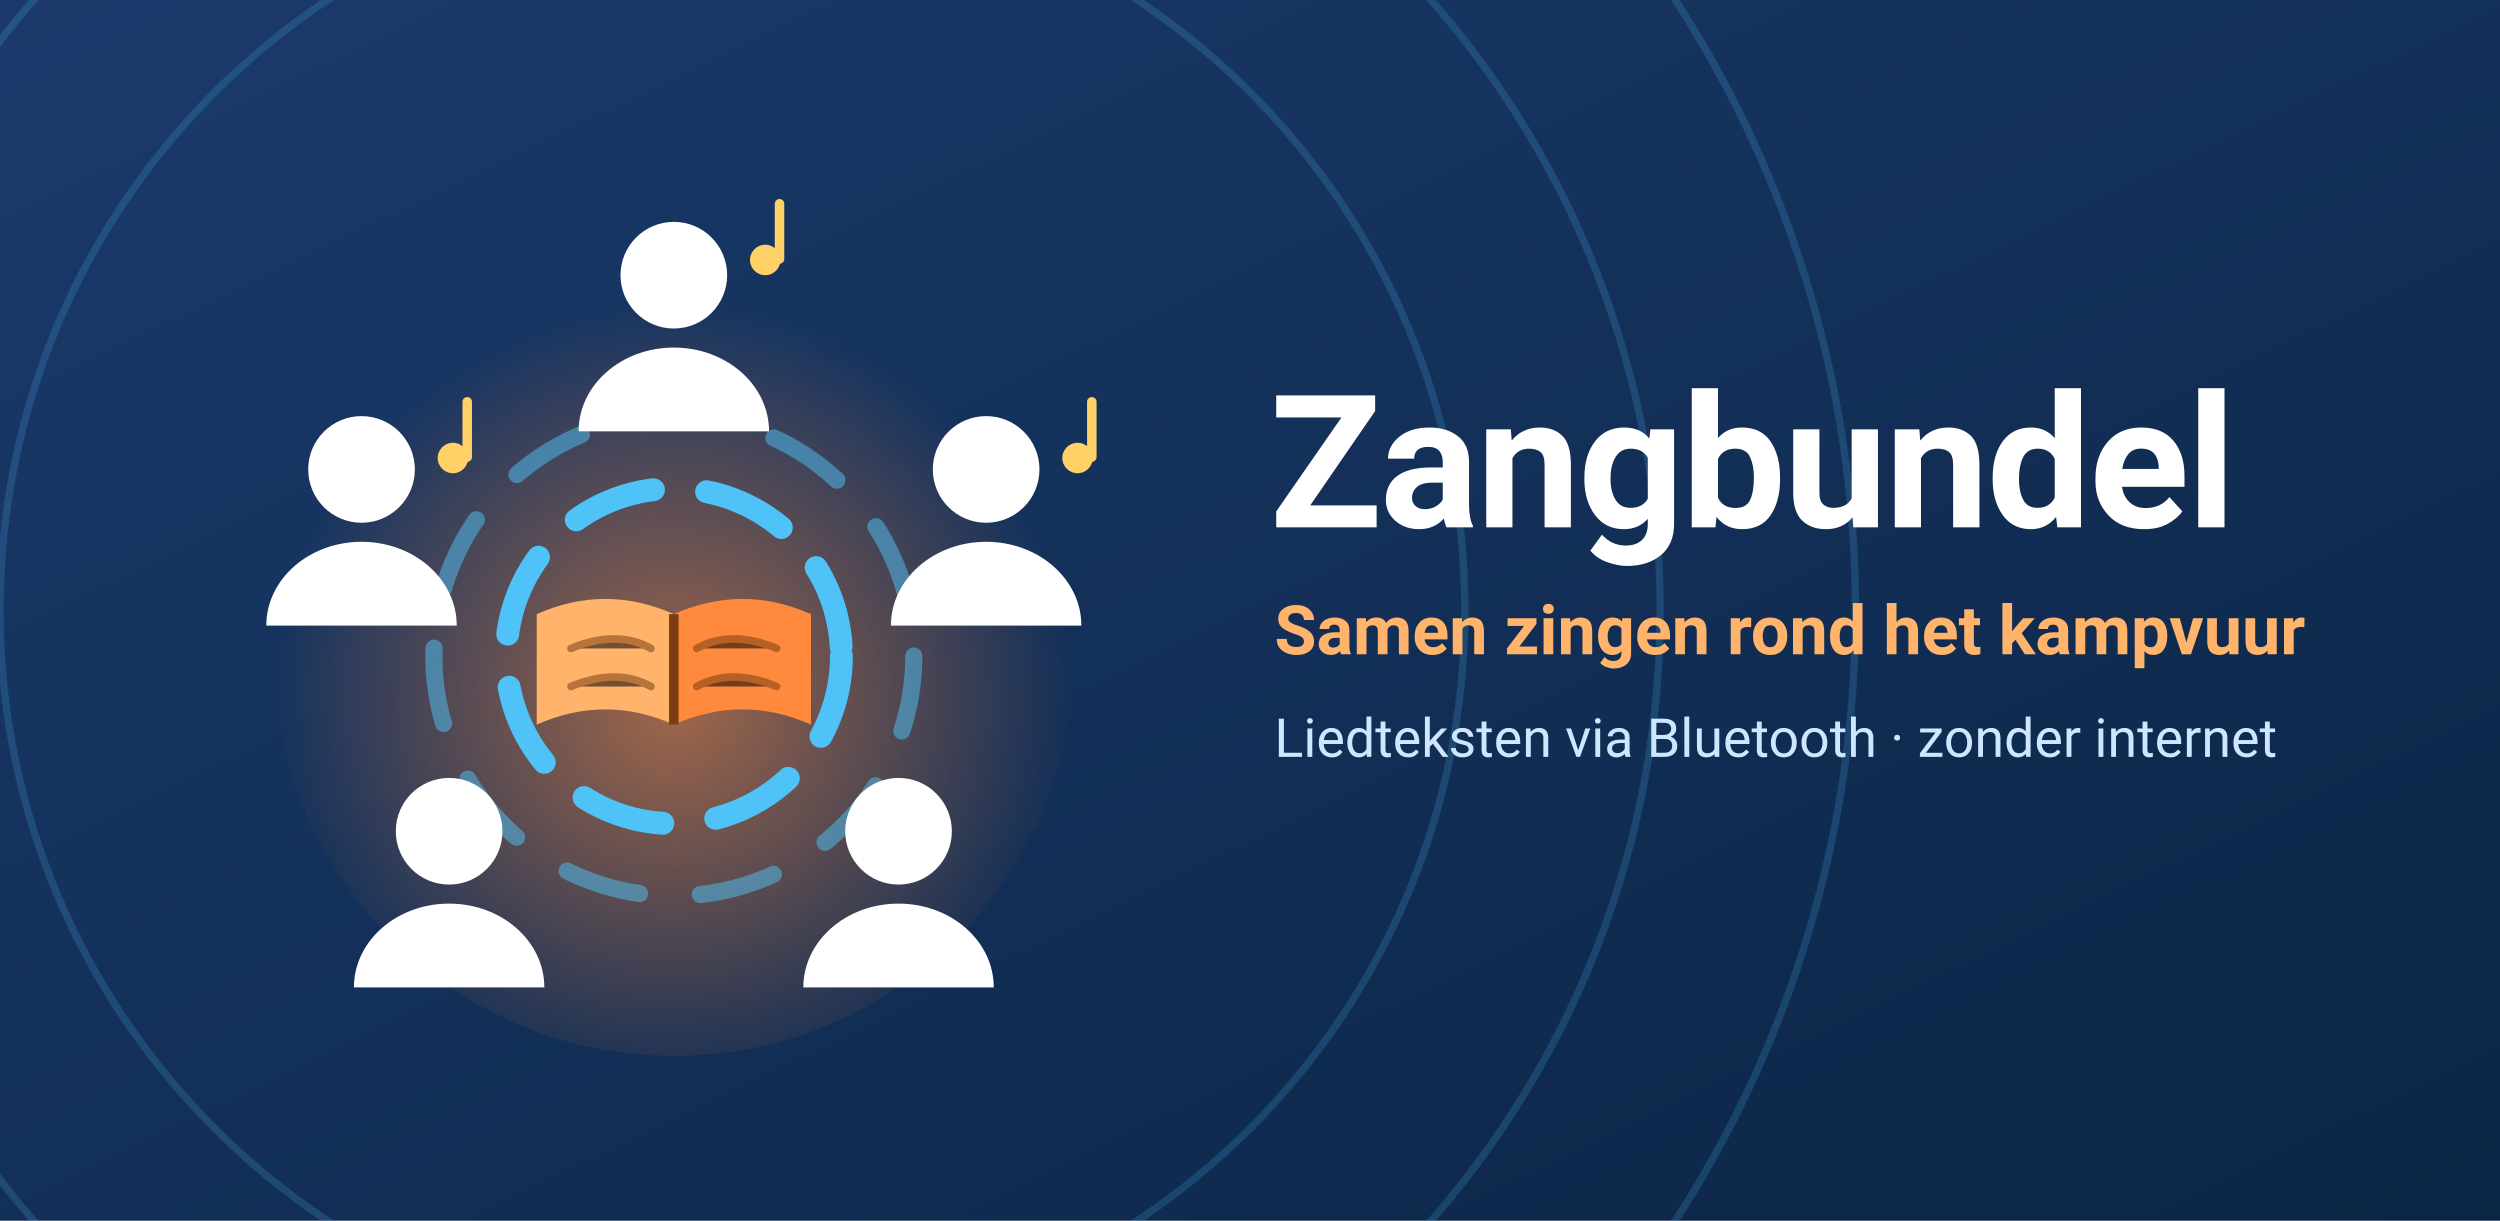
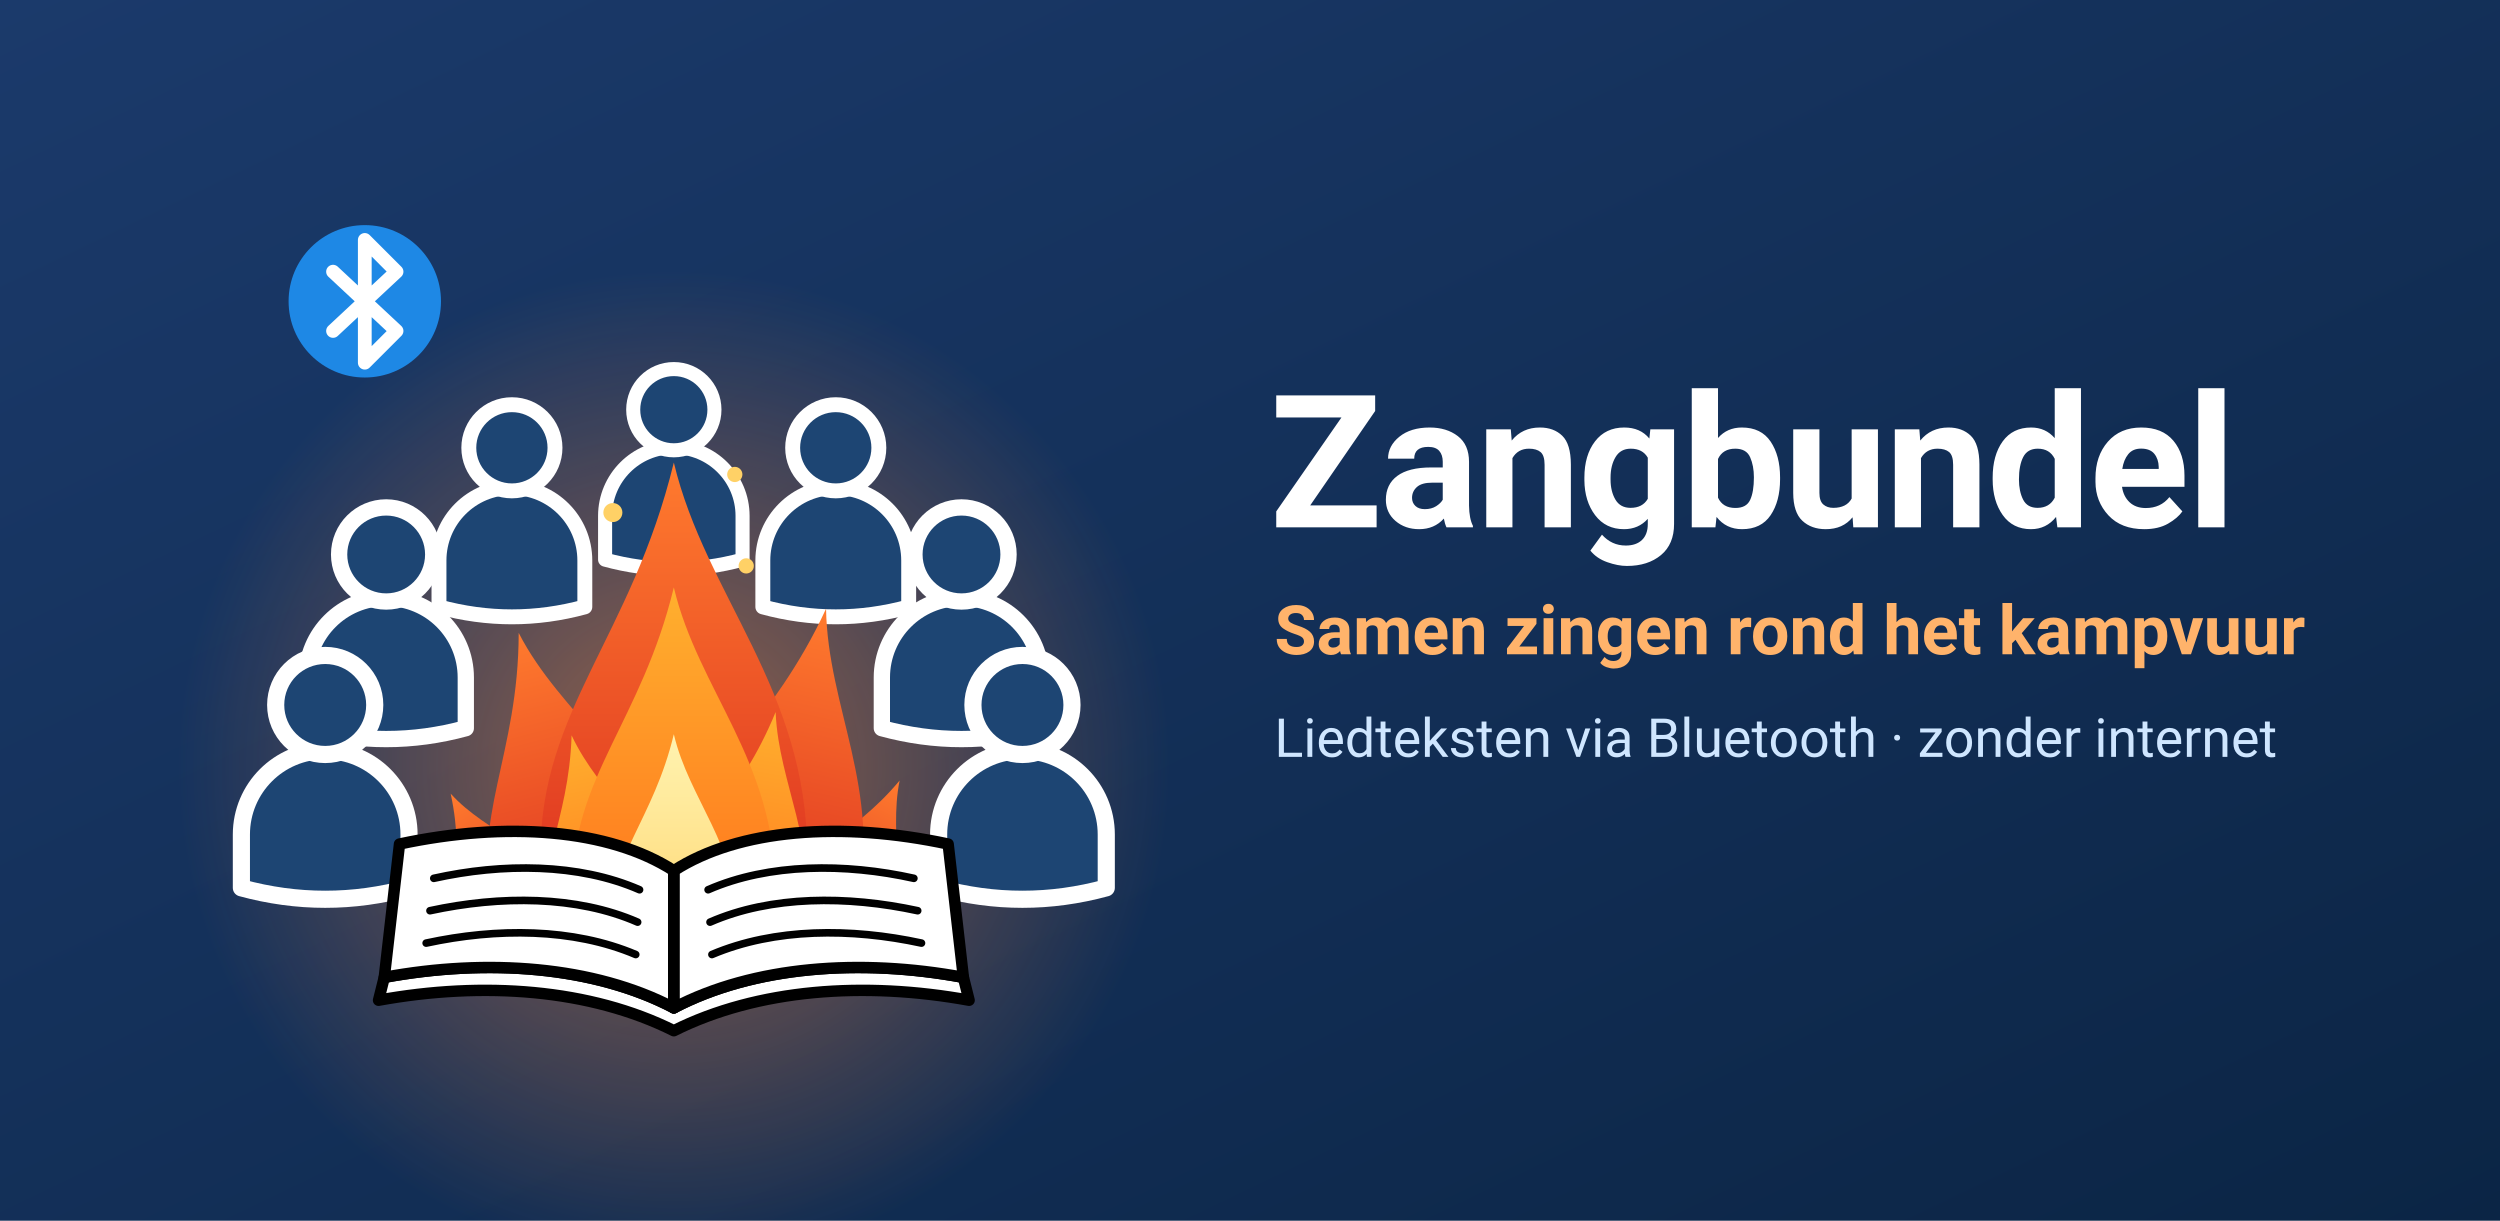
- <svg xmlns="http://www.w3.org/2000/svg" viewBox="0 0 1024 500" width="1024" height="500">
+ <svg xmlns="http://www.w3.org/2000/svg" xmlns:xlink="http://www.w3.org/1999/xlink" viewBox="0 0 1024 500" width="1024" height="500">
  <defs>
    <linearGradient id="fg-bg" x1="0" y1="0" x2="1" y2="1">
      <stop offset="0" stop-color="#1B3A6B" />
      <stop offset="1" stop-color="#0B2545" />
    </linearGradient>
-     <radialGradient id="fg-glow" cx="0.5" cy="0.56" r="0.5">
-       <stop offset="0" stop-color="#FF8A3D" stop-opacity="0.6" />
+     <radialGradient id="fg-glow" cx="0.5" cy="0.5" r="0.5">
+       <stop offset="0" stop-color="#FF8A3D" stop-opacity="0.55" />
      <stop offset="1" stop-color="#FF8A3D" stop-opacity="0" />
    </radialGradient>
+     <linearGradient id="fg-flame-outer" x1="0" y1="0" x2="0" y2="1">
+       <stop offset="0" stop-color="#FF7B2E" />
+       <stop offset="1" stop-color="#D7261E" />
+     </linearGradient>
+     <linearGradient id="fg-flame-mid" x1="0" y1="0" x2="0" y2="1">
+       <stop offset="0" stop-color="#FFB02E" />
+       <stop offset="1" stop-color="#FF6B1A" />
+     </linearGradient>
+     <linearGradient id="fg-flame-core" x1="0" y1="0" x2="0" y2="1">
+       <stop offset="0" stop-color="#FFF3B0" />
+       <stop offset="1" stop-color="#FFD166" />
+     </linearGradient>
+     <path id="fg-tongue" d="M0,-100 C12,-74 50,-56 50,-24 C50,-8 27.5,0 0,0 C-27.5,0 -50,-8 -50,-24 C-50,-52 -16,-66 0,-100 Z" />
+     <g id="fg-singer">
+       <path d="M-44,96 L-44,68 A44 44 0 0 1 44,68 L44,96 Q0,108 -44,96 Z" />
+       <circle r="26" />
+     </g>
  </defs>
  <rect width="1024" height="500" fill="url(#fg-bg)" />
-   <g fill="none" stroke="#4FC3F7" stroke-width="3" opacity="0.18">
-     <circle cx="300" cy="250" r="300" />
-     <circle cx="300" cy="250" r="380" />
-     <circle cx="300" cy="250" r="460" />
-   </g>
-   <g transform="translate(276 250) scale(0.78) translate(-256 -262)">
-     <circle cx="256" cy="286" r="210" fill="url(#fg-glow)" />
-     <g fill="none" stroke="#4FC3F7" stroke-linecap="round">
-       <circle cx="256" cy="286" r="88" stroke-width="12" stroke-dasharray="44 28" />
-       <circle cx="256" cy="286" r="126" stroke-width="9" stroke-dasharray="40 32" opacity="0.5" />
-     </g>
-     <g fill="#FFFFFF">
-       <g transform="translate(256 86)">
-         <circle r="28" />
-         <path d="M-50 82 a50 44 0 0 1 100 0 z" />
+   <g transform="translate(276 250) scale(0.867) translate(-256 -256)">
+     <circle cx="256" cy="330" r="235" fill="url(#fg-glow)" />
+     <circle cx="110" cy="110" r="36" fill="#1E88E5" />
+     <path d="M95,96 L125,124 L110,139 L110,81 L125,96 L95,124" fill="none" stroke="#FFFFFF" stroke-width="6.5" stroke-linecap="round" stroke-linejoin="round" />
+     <g transform="translate(256 262) scale(0.9) translate(-256 -262)">
+       <g fill="#1D4573" stroke="#FFFFFF" stroke-width="9" stroke-linejoin="round">
+         <use xlink:href="#fg-singer" href="#fg-singer" transform="translate(256 150) scale(0.82)" />
+         <use xlink:href="#fg-singer" href="#fg-singer" transform="translate(171 170) scale(0.87)" />
+         <use xlink:href="#fg-singer" href="#fg-singer" transform="translate(341 170) scale(0.87)" />
+         <use xlink:href="#fg-singer" href="#fg-singer" transform="translate(105 226) scale(0.95)" />
+         <use xlink:href="#fg-singer" href="#fg-singer" transform="translate(407 226) scale(0.95)" />
+         <use xlink:href="#fg-singer" href="#fg-singer" transform="translate(73 305)" />
+         <use xlink:href="#fg-singer" href="#fg-singer" transform="translate(439 305)" />
      </g>
-       <g transform="translate(92 188)">
-         <circle r="28" />
-         <path d="M-50 82 a50 44 0 0 1 100 0 z" />
+       <g transform="translate(256 448) scale(1.12 1.15) translate(-256 -412)">
+         <g fill="url(#fg-flame-outer)">
+           <use xlink:href="#fg-tongue" href="#fg-tongue" transform="translate(196 412) rotate(-28) scale(0.55 0.95)" />
+           <use xlink:href="#fg-tongue" href="#fg-tongue" transform="translate(318 412) rotate(26) scale(0.55 1.0)" />
+           <use xlink:href="#fg-tongue" href="#fg-tongue" transform="translate(222 410) rotate(-14) scale(0.85 1.6)" />
+           <use xlink:href="#fg-tongue" href="#fg-tongue" transform="translate(292 410) rotate(12) scale(0.85 1.7)" />
+           <use xlink:href="#fg-tongue" href="#fg-tongue" transform="translate(256 412) scale(1.25 2.35)" />
+         </g>
+         <g fill="url(#fg-flame-mid)">
+           <use xlink:href="#fg-tongue" href="#fg-tongue" transform="translate(232 414) rotate(-12) scale(0.6 1.15)" />
+           <use xlink:href="#fg-tongue" href="#fg-tongue" transform="translate(282 414) rotate(10) scale(0.6 1.25)" />
+           <use xlink:href="#fg-tongue" href="#fg-tongue" transform="translate(256 414) scale(0.95 1.8)" />
+         </g>
+         <use xlink:href="#fg-tongue" href="#fg-tongue" fill="url(#fg-flame-core)" transform="translate(256 416) scale(0.6 1.15)" />
      </g>
-       <g transform="translate(420 188)">
-         <circle r="28" />
-         <path d="M-50 82 a50 44 0 0 1 100 0 z" />
+       <g fill="#FFD166">
+         <circle cx="224" cy="204" r="5" />
+         <circle cx="294" cy="232" r="4" />
+         <circle cx="288" cy="184" r="4" />
      </g>
-       <g transform="translate(138 378)">
-         <circle r="28" />
-         <path d="M-50 82 a50 44 0 0 1 100 0 z" />
+       <g transform="translate(0 36)">
+         <g stroke="#000000" stroke-width="6" stroke-linejoin="round" stroke-linecap="round" fill="#FFFFFF">
+           <path d="M104,412 L101,424 C156,414 212,418 256,440 C300,418 356,414 411,424 L408,412 C354,402 298,406 256,428 C214,406 158,402 104,412 Z" />
+           <path d="M256,356 C222,334 168,330 112,342 L104,412 C158,402 214,406 256,428 Z" />
+           <path d="M256,356 C290,334 344,330 400,342 L408,412 C354,402 298,406 256,428 Z" />
+           <path d="M256,356 L256,428" fill="none" />
+         </g>
+         <g fill="none" stroke="#000000" stroke-width="4" stroke-linecap="round">
+           <path d="M130,360 C166,352 206,352 238,366" />
+           <path d="M128,377 C165,369 205,369 237,383" />
+           <path d="M126,394 C163,386 203,386 236,400" />
+           <path d="M382,360 C346,352 306,352 274,366" />
+           <path d="M384,377 C347,369 307,369 275,383" />
+           <path d="M386,394 C349,386 309,386 276,400" />
+         </g>
      </g>
-       <g transform="translate(374 378)">
-         <circle r="28" />
-         <path d="M-50 82 a50 44 0 0 1 100 0 z" />
-       </g>
-     </g>
-     <g fill="#FFD166">
-       <circle cx="304" cy="78" r="8" />
-       <rect x="309" y="46" width="5" height="34" rx="2.5" />
-       <circle cx="140" cy="182" r="8" />
-       <rect x="145" y="150" width="5" height="34" rx="2.5" />
-       <circle cx="468" cy="182" r="8" />
-       <rect x="473" y="150" width="5" height="34" rx="2.5" />
-     </g>
-     <path d="M184 264 Q220 248 256 264 L256 322 Q220 306 184 322 Z" fill="#FFB36B" />
-     <path d="M328 264 Q292 248 256 264 L256 322 Q292 306 328 322 Z" fill="#FF8A3D" />
-     <path d="M256 264 L256 322" stroke="#7A3E12" stroke-width="5" />
-     <g stroke="#7A3E12" stroke-width="4" stroke-linecap="round" opacity="0.55">
-       <path d="M202 282 Q226 272 244 282" />
-       <path d="M202 302 Q226 292 244 302" />
-       <path d="M268 282 Q286 272 310 282" />
-       <path d="M268 302 Q286 292 310 302" />
    </g>
  </g>
  <g font-family="Segoe UI, Roboto, Helvetica, Arial, sans-serif">
    <text id="t1" x="520" y="216" fill="#FFFFFF" font-size="76" font-weight="700" letter-spacing="-1">Zangbundel</text>
    <text id="t2" x="522" y="268" fill="#FFB36B" font-size="28" font-weight="600">Samen zingen rond het kampvuur</text>
    <text id="t3" x="522" y="310" fill="#CFE6FF" font-size="22">Liedteksten via Bluetooth · zonder internet</text>
  </g>
</svg>
